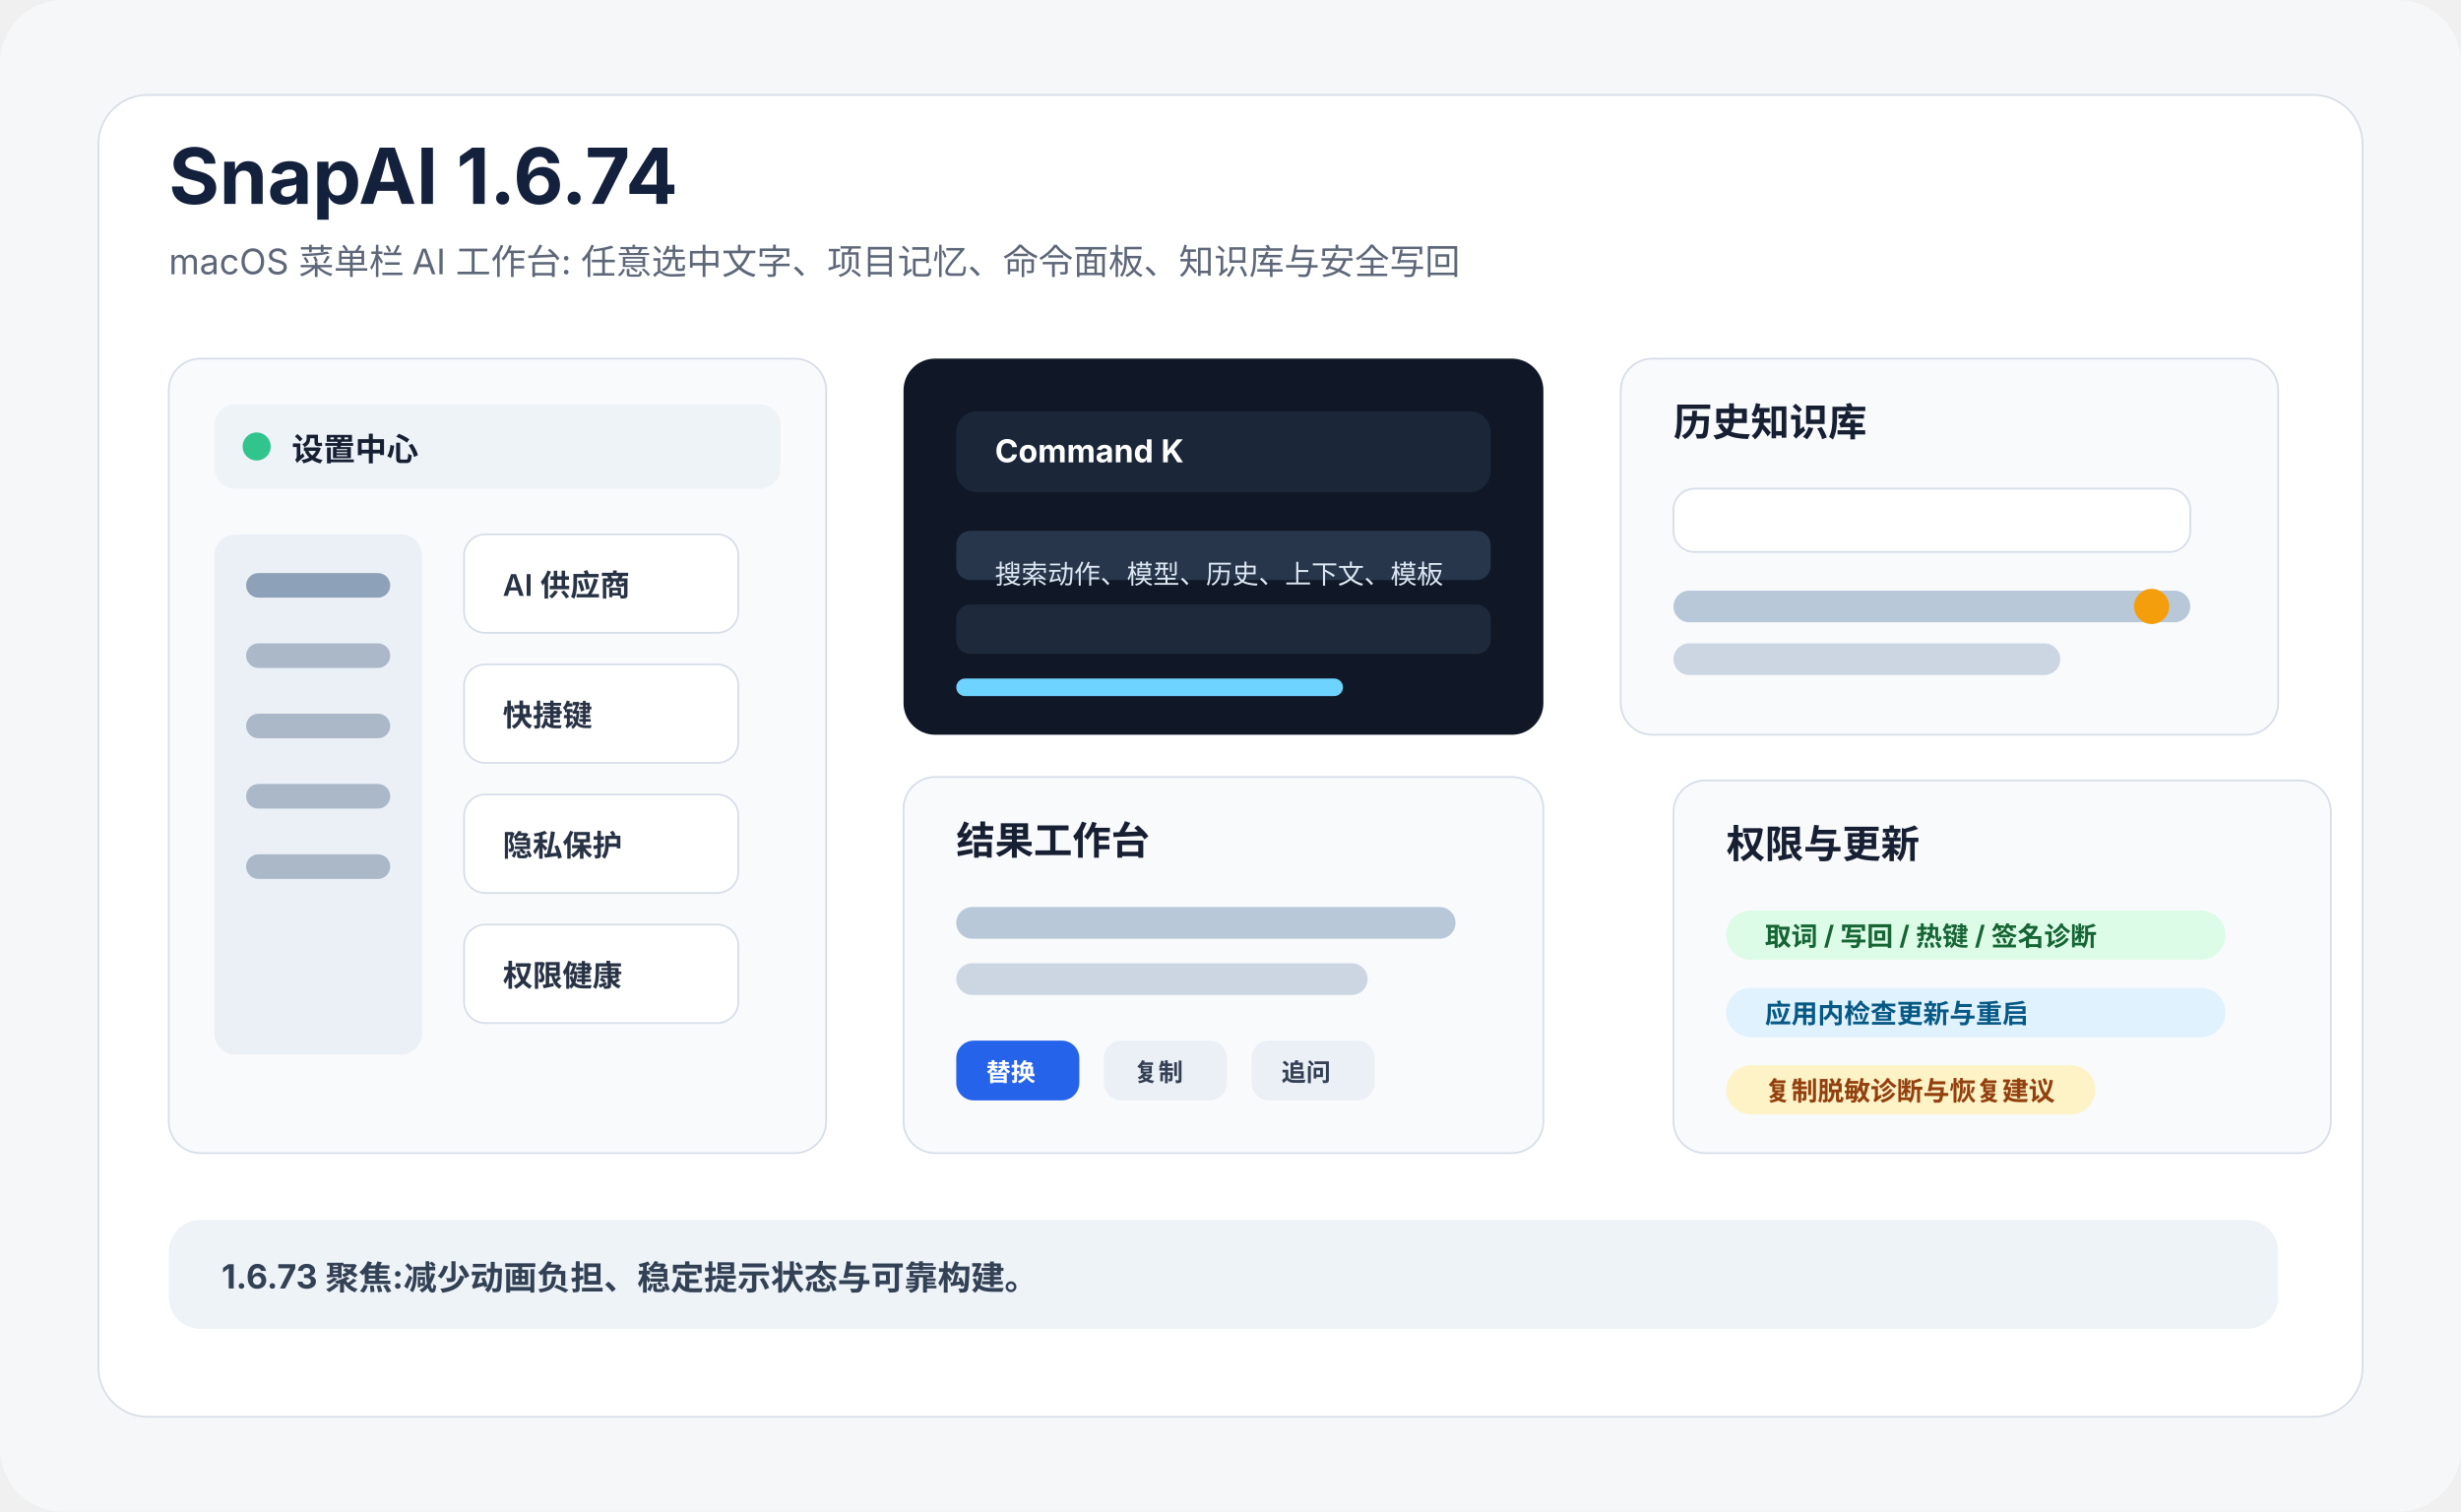
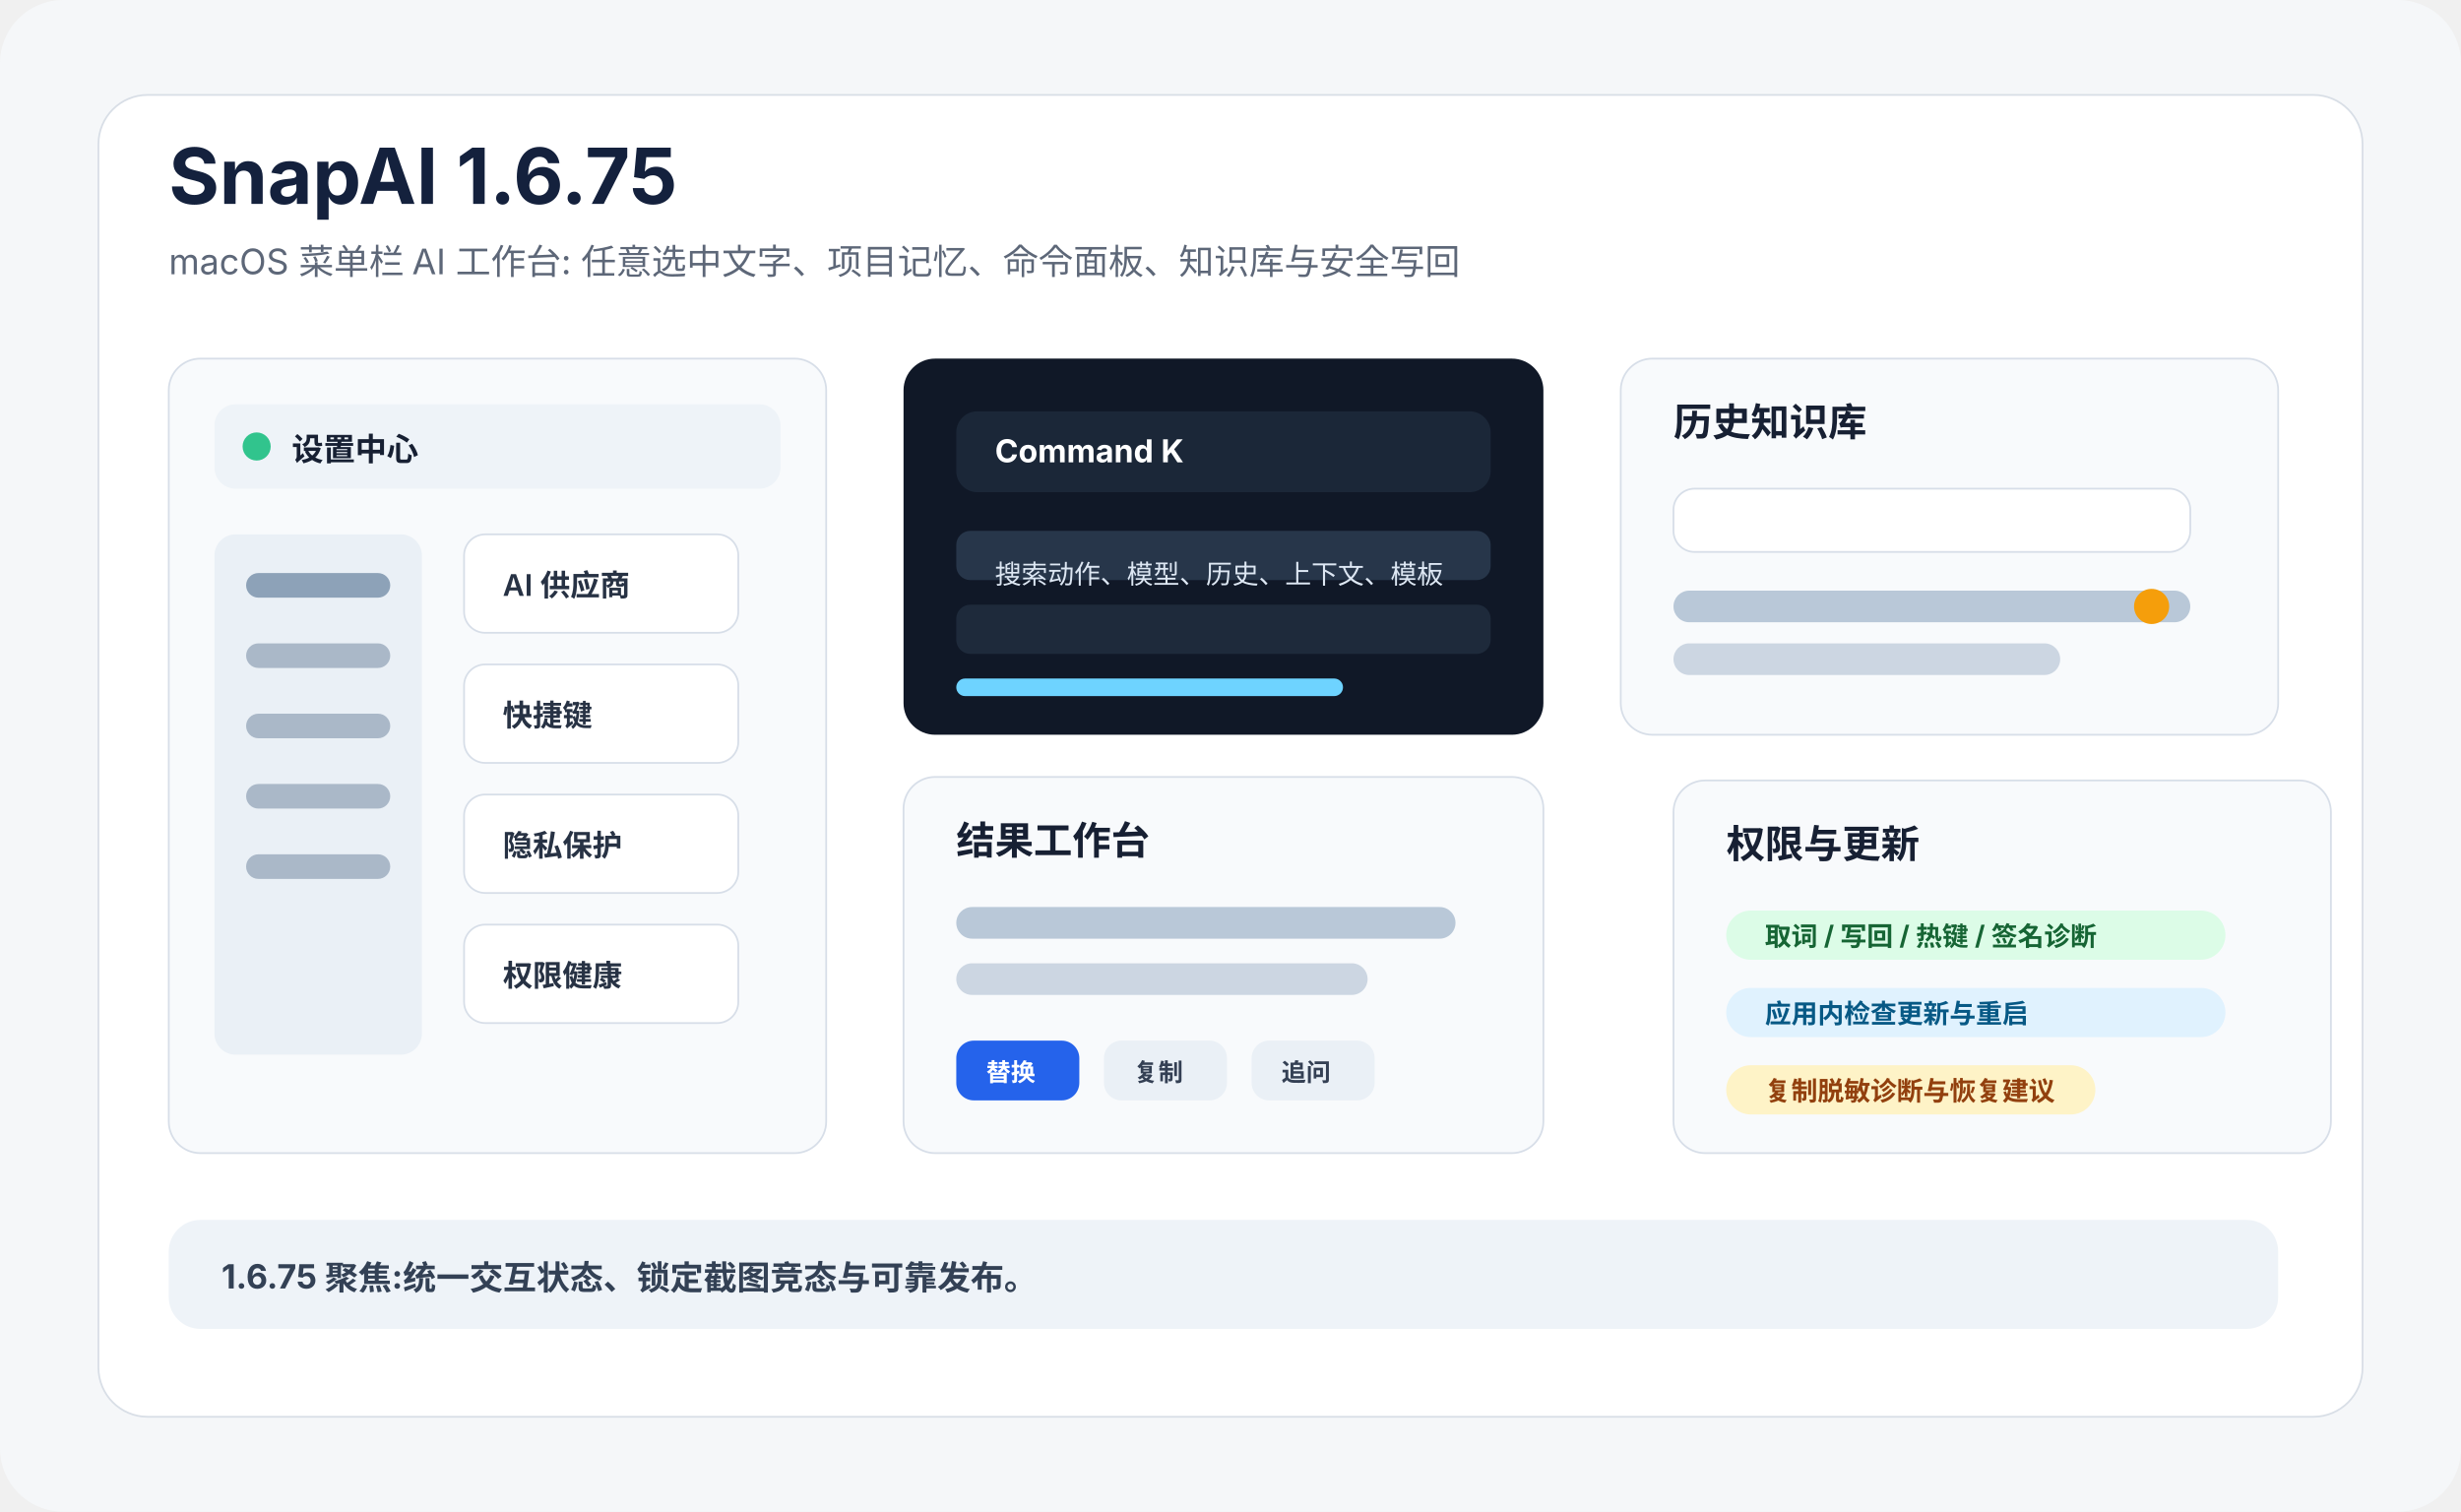
<svg xmlns="http://www.w3.org/2000/svg" width="1400" height="860" viewBox="0 0 1400 860" fill="none">
  <rect width="1400" height="860" rx="36" fill="#F5F7F9" />
  <rect x="56" y="54" width="1288" height="752" rx="28" fill="#FFFFFF" stroke="#D8DEE6" />
-   <text x="96" y="116" fill="#14213D" font-family="-apple-system,BlinkMacSystemFont,Segoe UI,sans-serif" font-size="44" font-weight="700">SnapAI 1.6.74</text>
+   <text x="96" y="116" fill="#14213D" font-family="-apple-system,BlinkMacSystemFont,Segoe UI,sans-serif" font-size="44" font-weight="700">SnapAI 1.6.75</text>
  <text x="96" y="156" fill="#5D6778" font-family="-apple-system,BlinkMacSystemFont,Segoe UI,sans-serif" font-size="20">macOS 菜单栏 AI 工作台: 任意选中文字、项目记忆、命令面板、知识库与安全写回</text>
  <rect x="96" y="204" width="374" height="452" rx="18" fill="#F8FAFC" stroke="#D7DEE8" />
  <rect x="122" y="230" width="322" height="48" rx="12" fill="#EEF3F8" />
  <circle cx="146" cy="254" r="8" fill="#31C48D" />
  <text x="166" y="262" fill="#172033" font-family="-apple-system,BlinkMacSystemFont,Segoe UI,sans-serif" font-size="18" font-weight="650">设置中心</text>
  <rect x="122" y="304" width="118" height="296" rx="12" fill="#EAF0F6" />
  <rect x="140" y="326" width="82" height="14" rx="7" fill="#8DA2B8" />
  <rect x="140" y="366" width="82" height="14" rx="7" fill="#AAB8C8" />
  <rect x="140" y="406" width="82" height="14" rx="7" fill="#AAB8C8" />
  <rect x="140" y="446" width="82" height="14" rx="7" fill="#AAB8C8" />
  <rect x="140" y="486" width="82" height="14" rx="7" fill="#AAB8C8" />
  <rect x="264" y="304" width="156" height="56" rx="12" fill="#FFFFFF" stroke="#D7DEE8" />
  <text x="286" y="339" fill="#273244" font-family="-apple-system,BlinkMacSystemFont,Segoe UI,sans-serif" font-size="17" font-weight="600">AI 供应商</text>
  <rect x="264" y="378" width="156" height="56" rx="12" fill="#FFFFFF" stroke="#D7DEE8" />
  <text x="286" y="413" fill="#273244" font-family="-apple-system,BlinkMacSystemFont,Segoe UI,sans-serif" font-size="17" font-weight="600">快捷键</text>
  <rect x="264" y="452" width="156" height="56" rx="12" fill="#FFFFFF" stroke="#D7DEE8" />
  <text x="286" y="487" fill="#273244" font-family="-apple-system,BlinkMacSystemFont,Segoe UI,sans-serif" font-size="17" font-weight="600">隐私保护</text>
  <rect x="264" y="526" width="156" height="56" rx="12" fill="#FFFFFF" stroke="#D7DEE8" />
  <text x="286" y="561" fill="#273244" font-family="-apple-system,BlinkMacSystemFont,Segoe UI,sans-serif" font-size="17" font-weight="600">权限健康</text>
  <rect x="514" y="204" width="364" height="214" rx="18" fill="#101827" />
  <rect x="544" y="234" width="304" height="46" rx="12" fill="#1B2738" />
  <text x="566" y="263" fill="#FFFFFF" font-family="-apple-system,BlinkMacSystemFont,Segoe UI,sans-serif" font-size="18" font-weight="650">Command K</text>
  <rect x="544" y="302" width="304" height="28" rx="8" fill="#27364A" />
  <rect x="544" y="344" width="304" height="28" rx="8" fill="#1E2A3B" />
  <rect x="544" y="386" width="220" height="10" rx="5" fill="#6ED3FF" />
  <text x="566" y="332" fill="#DDE7F3" font-family="-apple-system,BlinkMacSystemFont,Segoe UI,sans-serif" font-size="15">搜索动作、模型、历史、上下文、模板</text>
  <rect x="514" y="442" width="364" height="214" rx="18" fill="#F8FAFC" stroke="#D7DEE8" />
  <text x="544" y="486" fill="#172033" font-family="-apple-system,BlinkMacSystemFont,Segoe UI,sans-serif" font-size="22" font-weight="700">结果工作台</text>
  <rect x="544" y="516" width="284" height="18" rx="9" fill="#B9C8D8" />
  <rect x="544" y="548" width="234" height="18" rx="9" fill="#CCD6E2" />
  <rect x="544" y="592" width="70" height="34" rx="10" fill="#2563EB" />
  <rect x="628" y="592" width="70" height="34" rx="10" fill="#EAF0F6" />
  <rect x="712" y="592" width="70" height="34" rx="10" fill="#EAF0F6" />
  <text x="561" y="615" fill="#FFFFFF" font-family="-apple-system,BlinkMacSystemFont,Segoe UI,sans-serif" font-size="14" font-weight="700">替换</text>
  <text x="645" y="615" fill="#344054" font-family="-apple-system,BlinkMacSystemFont,Segoe UI,sans-serif" font-size="14" font-weight="700">复制</text>
  <text x="729" y="615" fill="#344054" font-family="-apple-system,BlinkMacSystemFont,Segoe UI,sans-serif" font-size="14" font-weight="700">追问</text>
  <rect x="922" y="204" width="374" height="214" rx="18" fill="#F8FAFC" stroke="#D7DEE8" />
  <text x="952" y="248" fill="#172033" font-family="-apple-system,BlinkMacSystemFont,Segoe UI,sans-serif" font-size="22" font-weight="700">历史知识库</text>
  <rect x="952" y="278" width="294" height="36" rx="12" fill="#FFFFFF" stroke="#D7DEE8" />
  <rect x="952" y="336" width="294" height="18" rx="9" fill="#B9C8D8" />
  <rect x="952" y="366" width="220" height="18" rx="9" fill="#CCD6E2" />
  <circle cx="1224" cy="345" r="10" fill="#F59E0B" />
  <rect x="952" y="444" width="374" height="212" rx="18" fill="#F8FAFC" stroke="#D7DEE8" />
  <text x="982" y="488" fill="#172033" font-family="-apple-system,BlinkMacSystemFont,Segoe UI,sans-serif" font-size="22" font-weight="700">权限与更新</text>
  <rect x="982" y="518" width="284" height="28" rx="14" fill="#DCFCE7" />
  <rect x="982" y="562" width="284" height="28" rx="14" fill="#E0F2FE" />
  <rect x="982" y="606" width="210" height="28" rx="14" fill="#FEF3C7" />
  <text x="1004" y="538" fill="#166534" font-family="-apple-system,BlinkMacSystemFont,Segoe UI,sans-serif" font-size="15" font-weight="650">取词 / 写回 / 热键 / 签名诊断</text>
  <text x="1004" y="582" fill="#075985" font-family="-apple-system,BlinkMacSystemFont,Segoe UI,sans-serif" font-size="15" font-weight="650">应用内检查更新与重启</text>
  <text x="1004" y="626" fill="#92400E" font-family="-apple-system,BlinkMacSystemFont,Segoe UI,sans-serif" font-size="15" font-weight="650">复制脱敏诊断与恢复建议</text>
  <rect x="96" y="694" width="1200" height="62" rx="18" fill="#EEF3F8" />
-   <text x="126" y="733" fill="#334155" font-family="-apple-system,BlinkMacSystemFont,Segoe UI,sans-serif" font-size="19" font-weight="650">1.6.73 聚焦:减少动画负担、稳定提示状态与可靠构建。</text>
+   <text x="126" y="733" fill="#334155" font-family="-apple-system,BlinkMacSystemFont,Segoe UI,sans-serif" font-size="19" font-weight="650">1.6.75 聚焦:统一交互状态、锁定截图竞态与可靠发布。</text>
</svg>
